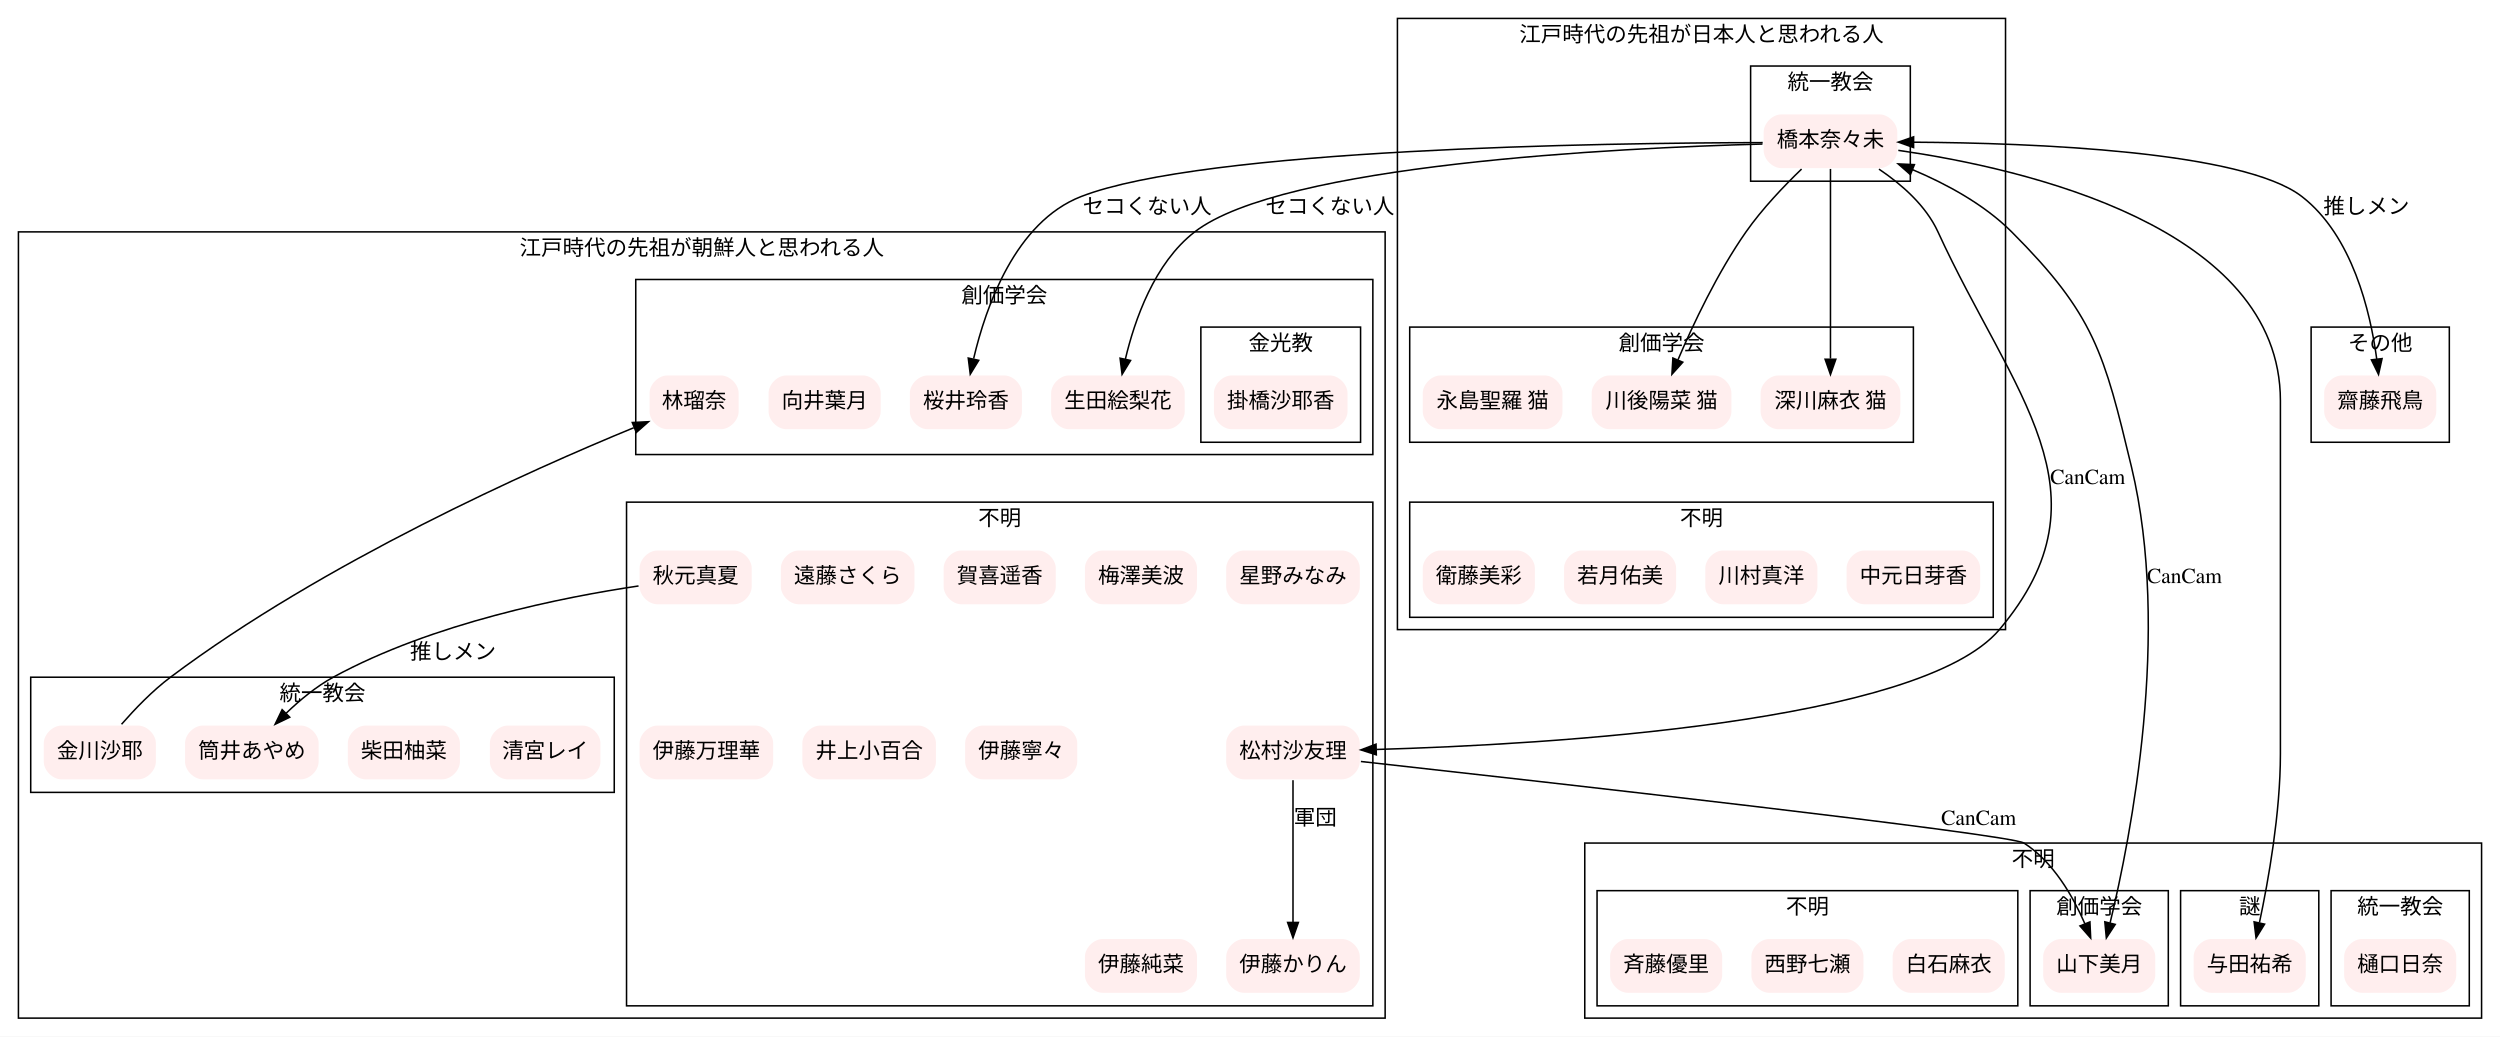
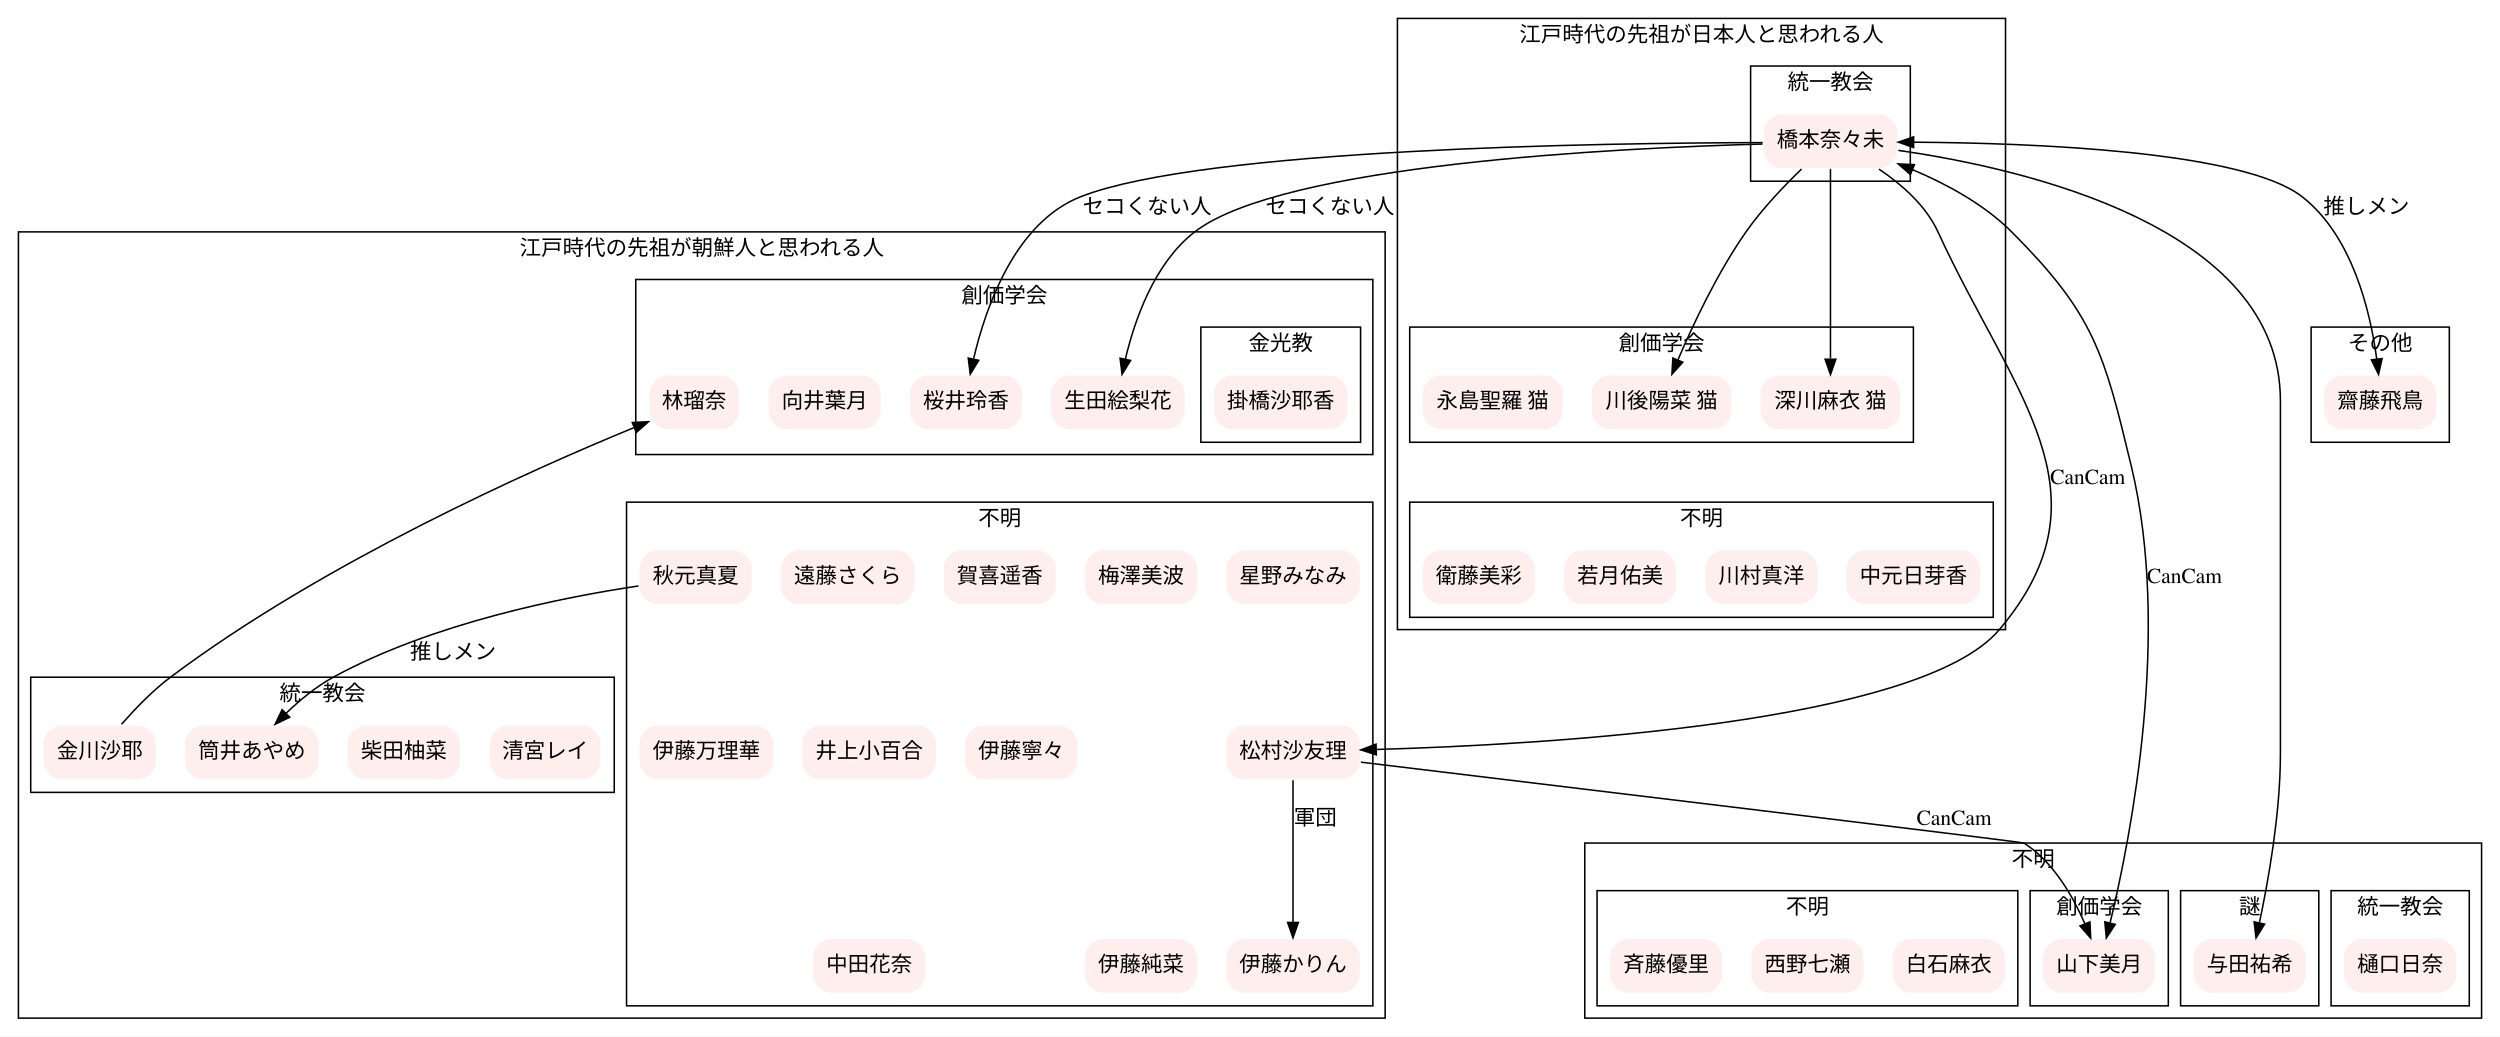
<svg xmlns="http://www.w3.org/2000/svg" width="1628pt" height="675pt" viewBox="0.00 0.00 1628.00 675.00">
  <g id="graph0" class="graph" transform="scale(1 1) rotate(0) translate(4 671)">
    <polygon fill="white" stroke="transparent" points="-4,4 -4,-671 1624,-671 1624,4 -4,4" />
    <g id="clust1" class="cluster">
      <polygon fill="none" stroke="black" points="8,-8 8,-520 898,-520 898,-8 8,-8" />
      <text text-anchor="middle" x="453" y="-504.8" font-family="Times,serif" font-size="14.00">江戸時代の先祖が朝鮮人と思われる人</text>
    </g>
    <g id="clust2" class="cluster">
      <polygon fill="none" stroke="black" points="410,-375 410,-489 890,-489 890,-375 410,-375" />
      <text text-anchor="middle" x="650" y="-473.8" font-family="Times,serif" font-size="14.00">創価学会</text>
    </g>
    <g id="clust3" class="cluster">
      <polygon fill="none" stroke="black" points="778,-383 778,-458 882,-458 882,-383 778,-383" />
      <text text-anchor="middle" x="830" y="-442.8" font-family="Times,serif" font-size="14.00">金光教</text>
    </g>
    <g id="clust4" class="cluster">
      <polygon fill="none" stroke="black" points="16,-155 16,-230 396,-230 396,-155 16,-155" />
      <text text-anchor="middle" x="206" y="-214.8" font-family="Times,serif" font-size="14.00">統一教会</text>
    </g>
    <g id="clust5" class="cluster">
      <polygon fill="none" stroke="black" points="404,-16 404,-344 890,-344 890,-16 404,-16" />
      <text text-anchor="middle" x="647" y="-328.8" font-family="Times,serif" font-size="14.00">不明</text>
    </g>
    <g id="clust6" class="cluster">
      <polygon fill="none" stroke="black" points="906,-261 906,-659 1302,-659 1302,-261 906,-261" />
      <text text-anchor="middle" x="1104" y="-643.8" font-family="Times,serif" font-size="14.00">江戸時代の先祖が日本人と思われる人</text>
    </g>
    <g id="clust7" class="cluster">
      <polygon fill="none" stroke="black" points="1136,-553 1136,-628 1240,-628 1240,-553 1136,-553" />
      <text text-anchor="middle" x="1188" y="-612.8" font-family="Times,serif" font-size="14.00">統一教会</text>
    </g>
    <g id="clust8" class="cluster">
      <polygon fill="none" stroke="black" points="914,-383 914,-458 1242,-458 1242,-383 914,-383" />
      <text text-anchor="middle" x="1078" y="-442.8" font-family="Times,serif" font-size="14.00">創価学会</text>
    </g>
    <g id="clust9" class="cluster">
      <polygon fill="none" stroke="black" points="914,-269 914,-344 1294,-344 1294,-269 914,-269" />
      <text text-anchor="middle" x="1104" y="-328.8" font-family="Times,serif" font-size="14.00">不明</text>
    </g>
    <g id="clust10" class="cluster">
      <polygon fill="none" stroke="black" points="1028,-8 1028,-122 1612,-122 1612,-8 1028,-8" />
      <text text-anchor="middle" x="1320" y="-106.8" font-family="Times,serif" font-size="14.00">不明</text>
    </g>
    <g id="clust11" class="cluster">
      <polygon fill="none" stroke="black" points="1514,-16 1514,-91 1604,-91 1604,-16 1514,-16" />
      <text text-anchor="middle" x="1559" y="-75.8" font-family="Times,serif" font-size="14.00">統一教会</text>
    </g>
    <g id="clust12" class="cluster">
      <polygon fill="none" stroke="black" points="1318,-16 1318,-91 1408,-91 1408,-16 1318,-16" />
      <text text-anchor="middle" x="1363" y="-75.8" font-family="Times,serif" font-size="14.00">創価学会</text>
    </g>
    <g id="clust13" class="cluster">
      <polygon fill="none" stroke="black" points="1416,-16 1416,-91 1506,-91 1506,-16 1416,-16" />
      <text text-anchor="middle" x="1461" y="-75.8" font-family="Times,serif" font-size="14.00">謎</text>
    </g>
    <g id="clust14" class="cluster">
      <polygon fill="none" stroke="black" points="1036,-16 1036,-91 1310,-91 1310,-16 1036,-16" />
      <text text-anchor="middle" x="1173" y="-75.8" font-family="Times,serif" font-size="14.00">不明</text>
    </g>
    <g id="clust15" class="cluster">
      <polygon fill="none" stroke="black" points="1501,-383 1501,-458 1591,-458 1591,-383 1501,-383" />
      <text text-anchor="middle" x="1546" y="-442.8" font-family="Times,serif" font-size="14.00">その他</text>
    </g>
    <g id="node1" class="node">
      <path fill="#ffeeee" stroke="#ffffff" d="M558,-427C558,-427 508,-427 508,-427 502,-427 496,-421 496,-415 496,-415 496,-403 496,-403 496,-397 502,-391 508,-391 508,-391 558,-391 558,-391 564,-391 570,-397 570,-403 570,-403 570,-415 570,-415 570,-421 564,-427 558,-427" />
      <text text-anchor="middle" x="533" y="-405.3" font-family="Times,serif" font-size="14.00">向井葉月</text>
    </g>
-     <g id="node21" class="node">
+     <g id="node22" class="node">
      <path fill="#ffeeee" stroke="#ffffff" d="M1220,-597C1220,-597 1156,-597 1156,-597 1150,-597 1144,-591 1144,-585 1144,-585 1144,-573 1144,-573 1144,-567 1150,-561 1156,-561 1156,-561 1220,-561 1220,-561 1226,-561 1232,-567 1232,-573 1232,-573 1232,-585 1232,-585 1232,-591 1226,-597 1220,-597" />
      <text text-anchor="middle" x="1188" y="-575.3" font-family="Times,serif" font-size="14.00">橋本奈々未</text>
    </g>
-     <g id="node25" class="node">
+     <g id="node26" class="node">
      <path fill="#ffeeee" stroke="#ffffff" d="M1274,-313C1274,-313 1210,-313 1210,-313 1204,-313 1198,-307 1198,-301 1198,-301 1198,-289 1198,-289 1198,-283 1204,-277 1210,-277 1210,-277 1274,-277 1274,-277 1280,-277 1286,-283 1286,-289 1286,-289 1286,-301 1286,-301 1286,-307 1280,-313 1274,-313" />
      <text text-anchor="middle" x="1242" y="-291.3" font-family="Times,serif" font-size="14.00">中元日芽香</text>
    </g>
    <g id="node2" class="node">
      <path fill="#ffeeee" stroke="#ffffff" d="M650,-427C650,-427 600,-427 600,-427 594,-427 588,-421 588,-415 588,-415 588,-403 588,-403 588,-397 594,-391 600,-391 600,-391 650,-391 650,-391 656,-391 662,-397 662,-403 662,-403 662,-415 662,-415 662,-421 656,-427 650,-427" />
      <text text-anchor="middle" x="625" y="-405.3" font-family="Times,serif" font-size="14.00">桜井玲香</text>
    </g>
    <g id="node3" class="node">
      <path fill="#ffeeee" stroke="#ffffff" d="M756,-427C756,-427 692,-427 692,-427 686,-427 680,-421 680,-415 680,-415 680,-403 680,-403 680,-397 686,-391 692,-391 692,-391 756,-391 756,-391 762,-391 768,-397 768,-403 768,-403 768,-415 768,-415 768,-421 762,-427 756,-427" />
      <text text-anchor="middle" x="724" y="-405.3" font-family="Times,serif" font-size="14.00">生田絵梨花</text>
    </g>
    <g id="node4" class="node">
      <path fill="#ffeeee" stroke="#ffffff" d="M465.5,-427C465.5,-427 430.5,-427 430.5,-427 424.5,-427 418.5,-421 418.5,-415 418.5,-415 418.5,-403 418.5,-403 418.5,-397 424.5,-391 430.5,-391 430.5,-391 465.5,-391 465.5,-391 471.5,-391 477.5,-397 477.5,-403 477.5,-403 477.5,-415 477.5,-415 477.5,-421 471.5,-427 465.5,-427" />
      <text text-anchor="middle" x="448" y="-405.3" font-family="Times,serif" font-size="14.00">林瑠奈</text>
    </g>
    <g id="node9" class="node">
      <path fill="#ffeeee" stroke="#ffffff" d="M86,-199C86,-199 36,-199 36,-199 30,-199 24,-193 24,-187 24,-187 24,-175 24,-175 24,-169 30,-163 36,-163 36,-163 86,-163 86,-163 92,-163 98,-169 98,-175 98,-175 98,-187 98,-187 98,-193 92,-199 86,-199" />
      <text text-anchor="middle" x="61" y="-177.3" font-family="Times,serif" font-size="14.00">金川沙耶</text>
    </g>
-     <g id="edge4" class="edge">
+     <g id="edge5" class="edge">
      <path fill="none" stroke="black" d="M408.7,-392.47C342.65,-365.33 206.83,-304.93 107,-230 95.18,-221.13 83.68,-209.13 75.14,-199.35" />
      <polygon fill="black" stroke="black" points="407.73,-395.86 418.31,-396.39 410.37,-389.37 407.73,-395.86" />
    </g>
    <g id="node5" class="node">
      <path fill="#ffeeee" stroke="#ffffff" d="M862,-427C862,-427 798,-427 798,-427 792,-427 786,-421 786,-415 786,-415 786,-403 786,-403 786,-397 792,-391 798,-391 798,-391 862,-391 862,-391 868,-391 874,-397 874,-403 874,-403 874,-415 874,-415 874,-421 868,-427 862,-427" />
      <text text-anchor="middle" x="830" y="-405.3" font-family="Times,serif" font-size="14.00">掛橋沙耶香</text>
    </g>
    <g id="node14" class="node">
      <path fill="#ffeeee" stroke="#ffffff" d="M580,-313C580,-313 516,-313 516,-313 510,-313 504,-307 504,-301 504,-301 504,-289 504,-289 504,-283 510,-277 516,-277 516,-277 580,-277 580,-277 586,-277 592,-283 592,-289 592,-289 592,-301 592,-301 592,-307 586,-313 580,-313" />
      <text text-anchor="middle" x="548" y="-291.3" font-family="Times,serif" font-size="14.00">遠藤さくら</text>
    </g>
    <g id="node6" class="node">
      <path fill="#ffeeee" stroke="#ffffff" d="M375.5,-199C375.5,-199 326.5,-199 326.5,-199 320.5,-199 314.5,-193 314.5,-187 314.5,-187 314.5,-175 314.5,-175 314.5,-169 320.5,-163 326.5,-163 326.5,-163 375.5,-163 375.5,-163 381.5,-163 387.5,-169 387.5,-175 387.5,-175 387.5,-187 387.5,-187 387.5,-193 381.5,-199 375.5,-199" />
      <text text-anchor="middle" x="351" y="-177.3" font-family="Times,serif" font-size="14.00">清宮レイ</text>
    </g>
    <g id="node7" class="node">
      <path fill="#ffeeee" stroke="#ffffff" d="M284,-199C284,-199 234,-199 234,-199 228,-199 222,-193 222,-187 222,-187 222,-175 222,-175 222,-169 228,-163 234,-163 234,-163 284,-163 284,-163 290,-163 296,-169 296,-175 296,-175 296,-187 296,-187 296,-193 290,-199 284,-199" />
      <text text-anchor="middle" x="259" y="-177.3" font-family="Times,serif" font-size="14.00">柴田柚菜</text>
    </g>
    <g id="node8" class="node">
      <path fill="#ffeeee" stroke="#ffffff" d="M192,-199C192,-199 128,-199 128,-199 122,-199 116,-193 116,-187 116,-187 116,-175 116,-175 116,-169 122,-163 128,-163 128,-163 192,-163 192,-163 198,-163 204,-169 204,-175 204,-175 204,-187 204,-187 204,-193 198,-199 192,-199" />
      <text text-anchor="middle" x="160" y="-177.3" font-family="Times,serif" font-size="14.00">筒井あやめ</text>
    </g>
    <g id="node10" class="node">
      <path fill="#ffeeee" stroke="#ffffff" d="M870,-199C870,-199 806,-199 806,-199 800,-199 794,-193 794,-187 794,-187 794,-175 794,-175 794,-169 800,-163 806,-163 806,-163 870,-163 870,-163 876,-163 882,-169 882,-175 882,-175 882,-187 882,-187 882,-193 876,-199 870,-199" />
      <text text-anchor="middle" x="838" y="-177.3" font-family="Times,serif" font-size="14.00">松村沙友理</text>
    </g>
    <g id="node19" class="node">
      <path fill="#ffeeee" stroke="#ffffff" d="M764,-60C764,-60 714,-60 714,-60 708,-60 702,-54 702,-48 702,-48 702,-36 702,-36 702,-30 708,-24 714,-24 714,-24 764,-24 764,-24 770,-24 776,-30 776,-36 776,-36 776,-48 776,-48 776,-54 770,-60 764,-60" />
      <text text-anchor="middle" x="739" y="-38.3" font-family="Times,serif" font-size="14.00">伊藤純菜</text>
    </g>
    <g id="node20" class="node">
      <path fill="#ffeeee" stroke="#ffffff" d="M870,-60C870,-60 806,-60 806,-60 800,-60 794,-54 794,-48 794,-48 794,-36 794,-36 794,-30 800,-24 806,-24 806,-24 870,-24 870,-24 876,-24 882,-30 882,-36 882,-36 882,-48 882,-48 882,-54 876,-60 870,-60" />
      <text text-anchor="middle" x="838" y="-38.3" font-family="Times,serif" font-size="14.00">伊藤かりん</text>
    </g>
    <g id="edge3" class="edge">
      <path fill="none" stroke="black" d="M838,-162.93C838,-139.75 838,-98.06 838,-70.46" />
      <polygon fill="black" stroke="black" points="841.5,-70.29 838,-60.29 834.5,-70.29 841.5,-70.29" />
      <text text-anchor="middle" x="852.5" y="-133.8" font-family="Times,serif" font-size="14.00">軍団</text>
    </g>
-     <g id="node30" class="node">
+     <g id="node31" class="node">
      <path fill="#ffeeee" stroke="#ffffff" d="M1388,-60C1388,-60 1338,-60 1338,-60 1332,-60 1326,-54 1326,-48 1326,-48 1326,-36 1326,-36 1326,-30 1332,-24 1338,-24 1338,-24 1388,-24 1388,-24 1394,-24 1400,-30 1400,-36 1400,-36 1400,-48 1400,-48 1400,-54 1394,-60 1388,-60" />
      <text text-anchor="middle" x="1363" y="-38.3" font-family="Times,serif" font-size="14.00">山下美月</text>
    </g>
-     <g id="edge24" class="edge">
-       <path fill="none" stroke="black" d="M882.22,-175.12C998.57,-162.22 1304.91,-127.8 1314,-122 1333.05,-109.83 1345.92,-87.33 1353.67,-69.45" />
+     <g id="edge25" class="edge">
+       <path fill="none" stroke="black" d="M882.23,-174.67C1000.09,-160.47 1312.86,-122.73 1314,-122 1333.05,-109.83 1345.92,-87.33 1353.67,-69.45" />
      <polygon fill="black" stroke="black" points="1356.96,-70.66 1357.46,-60.08 1350.47,-68.04 1356.96,-70.66" />
-       <text text-anchor="middle" x="1284.5" y="-133.8" font-family="Times,serif" font-size="14.00">CanCam</text>
+       <text text-anchor="middle" x="1268.5" y="-133.8" font-family="Times,serif" font-size="14.00">CanCam</text>
    </g>
    <g id="node11" class="node">
      <path fill="#ffeeee" stroke="#ffffff" d="M474,-313C474,-313 424,-313 424,-313 418,-313 412,-307 412,-301 412,-301 412,-289 412,-289 412,-283 418,-277 424,-277 424,-277 474,-277 474,-277 480,-277 486,-283 486,-289 486,-289 486,-301 486,-301 486,-307 480,-313 474,-313" />
      <text text-anchor="middle" x="449" y="-291.3" font-family="Times,serif" font-size="14.00">秋元真夏</text>
    </g>
-     <g id="edge5" class="edge">
+     <g id="edge6" class="edge">
      <path fill="none" stroke="black" d="M411.82,-289.42C363.55,-282.27 277.81,-265.44 213,-230 201.88,-223.92 191.2,-215.05 182.38,-206.59" />
      <polygon fill="black" stroke="black" points="184.68,-203.95 175.14,-199.34 179.73,-208.89 184.68,-203.95" />
      <text text-anchor="middle" x="291" y="-241.8" font-family="Times,serif" font-size="14.00">推しメン</text>
    </g>
    <g id="node16" class="node">
      <path fill="#ffeeee" stroke="#ffffff" d="M594,-199C594,-199 530,-199 530,-199 524,-199 518,-193 518,-187 518,-187 518,-175 518,-175 518,-169 524,-163 530,-163 530,-163 594,-163 594,-163 600,-163 606,-169 606,-175 606,-175 606,-187 606,-187 606,-193 600,-199 594,-199" />
      <text text-anchor="middle" x="562" y="-177.3" font-family="Times,serif" font-size="14.00">井上小百合</text>
    </g>
    <g id="node17" class="node">
      <path fill="#ffeeee" stroke="#ffffff" d="M488,-199C488,-199 424,-199 424,-199 418,-199 412,-193 412,-187 412,-187 412,-175 412,-175 412,-169 418,-163 424,-163 424,-163 488,-163 488,-163 494,-163 500,-169 500,-175 500,-175 500,-187 500,-187 500,-193 494,-199 488,-199" />
      <text text-anchor="middle" x="456" y="-177.3" font-family="Times,serif" font-size="14.00">伊藤万理華</text>
    </g>
    <g id="node18" class="node">
      <path fill="#ffeeee" stroke="#ffffff" d="M686,-199C686,-199 636,-199 636,-199 630,-199 624,-193 624,-187 624,-187 624,-175 624,-175 624,-169 630,-163 636,-163 636,-163 686,-163 686,-163 692,-163 698,-169 698,-175 698,-175 698,-187 698,-187 698,-193 692,-199 686,-199" />
      <text text-anchor="middle" x="661" y="-177.3" font-family="Times,serif" font-size="14.00">伊藤寧々</text>
    </g>
    <g id="node12" class="node">
      <path fill="#ffeeee" stroke="#ffffff" d="M764,-313C764,-313 714,-313 714,-313 708,-313 702,-307 702,-301 702,-301 702,-289 702,-289 702,-283 708,-277 714,-277 714,-277 764,-277 764,-277 770,-277 776,-283 776,-289 776,-289 776,-301 776,-301 776,-307 770,-313 764,-313" />
      <text text-anchor="middle" x="739" y="-291.3" font-family="Times,serif" font-size="14.00">梅澤美波</text>
    </g>
    <g id="node13" class="node">
      <path fill="#ffeeee" stroke="#ffffff" d="M672,-313C672,-313 622,-313 622,-313 616,-313 610,-307 610,-301 610,-301 610,-289 610,-289 610,-283 616,-277 622,-277 622,-277 672,-277 672,-277 678,-277 684,-283 684,-289 684,-289 684,-301 684,-301 684,-307 678,-313 672,-313" />
      <text text-anchor="middle" x="647" y="-291.3" font-family="Times,serif" font-size="14.00">賀喜遥香</text>
    </g>
-     <g id="node22" class="node">
+     <g id="node23" class="node">
      <path fill="#ffeeee" stroke="#ffffff" d="M1112,-427C1112,-427 1044,-427 1044,-427 1038,-427 1032,-421 1032,-415 1032,-415 1032,-403 1032,-403 1032,-397 1038,-391 1044,-391 1044,-391 1112,-391 1112,-391 1118,-391 1124,-397 1124,-403 1124,-403 1124,-415 1124,-415 1124,-421 1118,-427 1112,-427" />
      <text text-anchor="middle" x="1078" y="-405.3" font-family="Times,serif" font-size="14.00">川後陽菜 猫</text>
    </g>
    <g id="node15" class="node">
      <path fill="#ffeeee" stroke="#ffffff" d="M870,-313C870,-313 806,-313 806,-313 800,-313 794,-307 794,-301 794,-301 794,-289 794,-289 794,-283 800,-277 806,-277 806,-277 870,-277 870,-277 876,-277 882,-283 882,-289 882,-289 882,-301 882,-301 882,-307 876,-313 870,-313" />
      <text text-anchor="middle" x="838" y="-291.3" font-family="Times,serif" font-size="14.00">星野みなみ</text>
    </g>
-     <g id="edge21" class="edge">
+     <g id="node21" class="node">
+       <path fill="#ffeeee" stroke="#ffffff" d="M587,-60C587,-60 537,-60 537,-60 531,-60 525,-54 525,-48 525,-48 525,-36 525,-36 525,-30 531,-24 537,-24 537,-24 587,-24 587,-24 593,-24 599,-30 599,-36 599,-36 599,-48 599,-48 599,-54 593,-60 587,-60" />
+       <text text-anchor="middle" x="562" y="-38.3" font-family="Times,serif" font-size="14.00">中田花奈</text>
+     </g>
+     <g id="edge22" class="edge">
      <path fill="none" stroke="black" d="M1143.86,-578.14C1039.48,-577.94 780.25,-574.22 700,-543 657.2,-526.35 637.98,-471.32 630.03,-437.49" />
      <polygon fill="black" stroke="black" points="633.36,-436.35 627.83,-427.32 626.52,-437.84 633.36,-436.35" />
      <text text-anchor="middle" x="743" y="-531.8" font-family="Times,serif" font-size="14.00">セコくない人</text>
    </g>
-     <g id="edge22" class="edge">
+     <g id="edge23" class="edge">
      <path fill="none" stroke="black" d="M1143.71,-577.2C1049.08,-574.66 831.11,-564.05 774,-520 747.72,-499.73 734.83,-462.5 728.81,-437.02" />
      <polygon fill="black" stroke="black" points="732.23,-436.27 726.7,-427.23 725.39,-437.74 732.23,-436.27" />
      <text text-anchor="middle" x="862" y="-531.8" font-family="Times,serif" font-size="14.00">セコくない人</text>
    </g>
-     <g id="edge23" class="edge">
+     <g id="edge24" class="edge">
      <path fill="none" stroke="black" d="M1219.59,-560.86C1234.23,-551.03 1250.11,-537.21 1258,-520 1306.55,-414.13 1373.07,-350.06 1298,-261 1246.65,-200.08 1002.74,-186.14 892.42,-182.95" />
      <polygon fill="black" stroke="black" points="892.26,-179.44 882.17,-182.67 892.07,-186.44 892.26,-179.44" />
      <text text-anchor="middle" x="1355.5" y="-355.8" font-family="Times,serif" font-size="14.00">CanCam</text>
    </g>
-     <g id="edge19" class="edge">
+     <g id="edge20" class="edge">
      <path fill="none" stroke="black" d="M1169.19,-560.92C1157.81,-549.95 1143.51,-535 1133,-520 1114.43,-493.5 1098.57,-459.82 1088.72,-436.75" />
      <polygon fill="black" stroke="black" points="1091.84,-435.14 1084.75,-427.26 1085.38,-437.84 1091.84,-435.14" />
    </g>
-     <g id="node23" class="node">
+     <g id="node24" class="node">
      <path fill="#ffeeee" stroke="#ffffff" d="M1222,-427C1222,-427 1154,-427 1154,-427 1148,-427 1142,-421 1142,-415 1142,-415 1142,-403 1142,-403 1142,-397 1148,-391 1154,-391 1154,-391 1222,-391 1222,-391 1228,-391 1234,-397 1234,-403 1234,-403 1234,-415 1234,-415 1234,-421 1228,-427 1222,-427" />
      <text text-anchor="middle" x="1188" y="-405.3" font-family="Times,serif" font-size="14.00">深川麻衣 猫</text>
    </g>
-     <g id="edge18" class="edge">
+     <g id="edge19" class="edge">
      <path fill="none" stroke="black" d="M1188,-560.97C1188,-531.91 1188,-472.52 1188,-437.52" />
      <polygon fill="black" stroke="black" points="1191.5,-437.08 1188,-427.08 1184.5,-437.08 1191.5,-437.08" />
    </g>
-     <g id="edge16" class="edge">
+     <g id="edge17" class="edge">
      <path fill="none" stroke="black" d="M1241.38,-560.54C1263.47,-551.24 1288.07,-537.95 1306,-520 1359.94,-466 1366.17,-441.22 1384,-367 1409.85,-259.38 1383.69,-126.25 1370.1,-70.05" />
      <polygon fill="black" stroke="black" points="1240.05,-557.3 1232.08,-564.28 1242.67,-563.79 1240.05,-557.3" />
      <polygon fill="black" stroke="black" points="1373.45,-69.03 1367.65,-60.17 1366.66,-70.72 1373.45,-69.03" />
      <text text-anchor="middle" x="1418.5" y="-291.3" font-family="Times,serif" font-size="14.00">CanCam</text>
    </g>
-     <g id="node31" class="node">
+     <g id="node32" class="node">
      <path fill="#ffeeee" stroke="#ffffff" d="M1486,-60C1486,-60 1436,-60 1436,-60 1430,-60 1424,-54 1424,-48 1424,-48 1424,-36 1424,-36 1424,-30 1430,-24 1436,-24 1436,-24 1486,-24 1486,-24 1492,-24 1498,-30 1498,-36 1498,-36 1498,-48 1498,-48 1498,-54 1492,-60 1486,-60" />
      <text text-anchor="middle" x="1461" y="-38.3" font-family="Times,serif" font-size="14.00">与田祐希</text>
    </g>
-     <g id="edge20" class="edge">
+     <g id="edge21" class="edge">
      <path fill="none" stroke="black" d="M1232.18,-573.09C1314.03,-561.29 1481,-523.32 1481,-410 1481,-410 1481,-410 1481,-180 1481,-141.59 1473.21,-97.76 1467.35,-70.23" />
      <polygon fill="black" stroke="black" points="1470.71,-69.2 1465.14,-60.18 1463.87,-70.7 1470.71,-69.2" />
    </g>
-     <g id="node35" class="node">
+     <g id="node36" class="node">
      <path fill="#ffeeee" stroke="#ffffff" d="M1571,-427C1571,-427 1521,-427 1521,-427 1515,-427 1509,-421 1509,-415 1509,-415 1509,-403 1509,-403 1509,-397 1515,-391 1521,-391 1521,-391 1571,-391 1571,-391 1577,-391 1583,-397 1583,-403 1583,-403 1583,-415 1583,-415 1583,-421 1577,-427 1571,-427" />
      <text text-anchor="middle" x="1546" y="-405.3" font-family="Times,serif" font-size="14.00">齋藤飛鳥</text>
    </g>
-     <g id="edge17" class="edge">
+     <g id="edge18" class="edge">
      <path fill="none" stroke="black" d="M1242.19,-578.4C1319.59,-577.9 1456.7,-572.67 1495,-543 1527.88,-517.53 1539.57,-468.13 1543.72,-437.23" />
      <polygon fill="black" stroke="black" points="1242.13,-574.9 1232.14,-578.44 1242.15,-581.9 1242.13,-574.9" />
      <polygon fill="black" stroke="black" points="1547.21,-437.48 1544.9,-427.14 1540.26,-436.67 1547.21,-437.48" />
      <text text-anchor="middle" x="1537" y="-531.8" font-family="Times,serif" font-size="14.00">推しメン</text>
    </g>
-     <g id="node24" class="node">
+     <g id="node25" class="node">
      <path fill="#ffeeee" stroke="#ffffff" d="M1002,-427C1002,-427 934,-427 934,-427 928,-427 922,-421 922,-415 922,-415 922,-403 922,-403 922,-397 928,-391 934,-391 934,-391 1002,-391 1002,-391 1008,-391 1014,-397 1014,-403 1014,-403 1014,-415 1014,-415 1014,-421 1008,-427 1002,-427" />
      <text text-anchor="middle" x="968" y="-405.3" font-family="Times,serif" font-size="14.00">永島聖羅 猫</text>
    </g>
-     <g id="node28" class="node">
+     <g id="node29" class="node">
      <path fill="#ffeeee" stroke="#ffffff" d="M984,-313C984,-313 934,-313 934,-313 928,-313 922,-307 922,-301 922,-301 922,-289 922,-289 922,-283 928,-277 934,-277 934,-277 984,-277 984,-277 990,-277 996,-283 996,-289 996,-289 996,-301 996,-301 996,-307 990,-313 984,-313" />
      <text text-anchor="middle" x="959" y="-291.3" font-family="Times,serif" font-size="14.00">衛藤美彩</text>
    </g>
-     <g id="node26" class="node">
+     <g id="node27" class="node">
      <path fill="#ffeeee" stroke="#ffffff" d="M1168,-313C1168,-313 1118,-313 1118,-313 1112,-313 1106,-307 1106,-301 1106,-301 1106,-289 1106,-289 1106,-283 1112,-277 1118,-277 1118,-277 1168,-277 1168,-277 1174,-277 1180,-283 1180,-289 1180,-289 1180,-301 1180,-301 1180,-307 1174,-313 1168,-313" />
      <text text-anchor="middle" x="1143" y="-291.3" font-family="Times,serif" font-size="14.00">川村真洋</text>
    </g>
-     <g id="node27" class="node">
+     <g id="node28" class="node">
      <path fill="#ffeeee" stroke="#ffffff" d="M1076,-313C1076,-313 1026,-313 1026,-313 1020,-313 1014,-307 1014,-301 1014,-301 1014,-289 1014,-289 1014,-283 1020,-277 1026,-277 1026,-277 1076,-277 1076,-277 1082,-277 1088,-283 1088,-289 1088,-289 1088,-301 1088,-301 1088,-307 1082,-313 1076,-313" />
      <text text-anchor="middle" x="1051" y="-291.3" font-family="Times,serif" font-size="14.00">若月佑美</text>
    </g>
-     <g id="node29" class="node">
+     <g id="node30" class="node">
      <path fill="#ffeeee" stroke="#ffffff" d="M1584,-60C1584,-60 1534,-60 1534,-60 1528,-60 1522,-54 1522,-48 1522,-48 1522,-36 1522,-36 1522,-30 1528,-24 1534,-24 1534,-24 1584,-24 1584,-24 1590,-24 1596,-30 1596,-36 1596,-36 1596,-48 1596,-48 1596,-54 1590,-60 1584,-60" />
      <text text-anchor="middle" x="1559" y="-38.3" font-family="Times,serif" font-size="14.00">樋口日奈</text>
    </g>
-     <g id="node32" class="node">
+     <g id="node33" class="node">
      <path fill="#ffeeee" stroke="#ffffff" d="M1290,-60C1290,-60 1240,-60 1240,-60 1234,-60 1228,-54 1228,-48 1228,-48 1228,-36 1228,-36 1228,-30 1234,-24 1240,-24 1240,-24 1290,-24 1290,-24 1296,-24 1302,-30 1302,-36 1302,-36 1302,-48 1302,-48 1302,-54 1296,-60 1290,-60" />
      <text text-anchor="middle" x="1265" y="-38.3" font-family="Times,serif" font-size="14.00">白石麻衣</text>
    </g>
-     <g id="node33" class="node">
+     <g id="node34" class="node">
      <path fill="#ffeeee" stroke="#ffffff" d="M1198,-60C1198,-60 1148,-60 1148,-60 1142,-60 1136,-54 1136,-48 1136,-48 1136,-36 1136,-36 1136,-30 1142,-24 1148,-24 1148,-24 1198,-24 1198,-24 1204,-24 1210,-30 1210,-36 1210,-36 1210,-48 1210,-48 1210,-54 1204,-60 1198,-60" />
      <text text-anchor="middle" x="1173" y="-38.3" font-family="Times,serif" font-size="14.00">西野七瀬</text>
    </g>
-     <g id="node34" class="node">
+     <g id="node35" class="node">
      <path fill="#ffeeee" stroke="#ffffff" d="M1106,-60C1106,-60 1056,-60 1056,-60 1050,-60 1044,-54 1044,-48 1044,-48 1044,-36 1044,-36 1044,-30 1050,-24 1056,-24 1056,-24 1106,-24 1106,-24 1112,-24 1118,-30 1118,-36 1118,-36 1118,-48 1118,-48 1118,-54 1112,-60 1106,-60" />
      <text text-anchor="middle" x="1081" y="-38.3" font-family="Times,serif" font-size="14.00">斉藤優里</text>
    </g>
  </g>
</svg>
